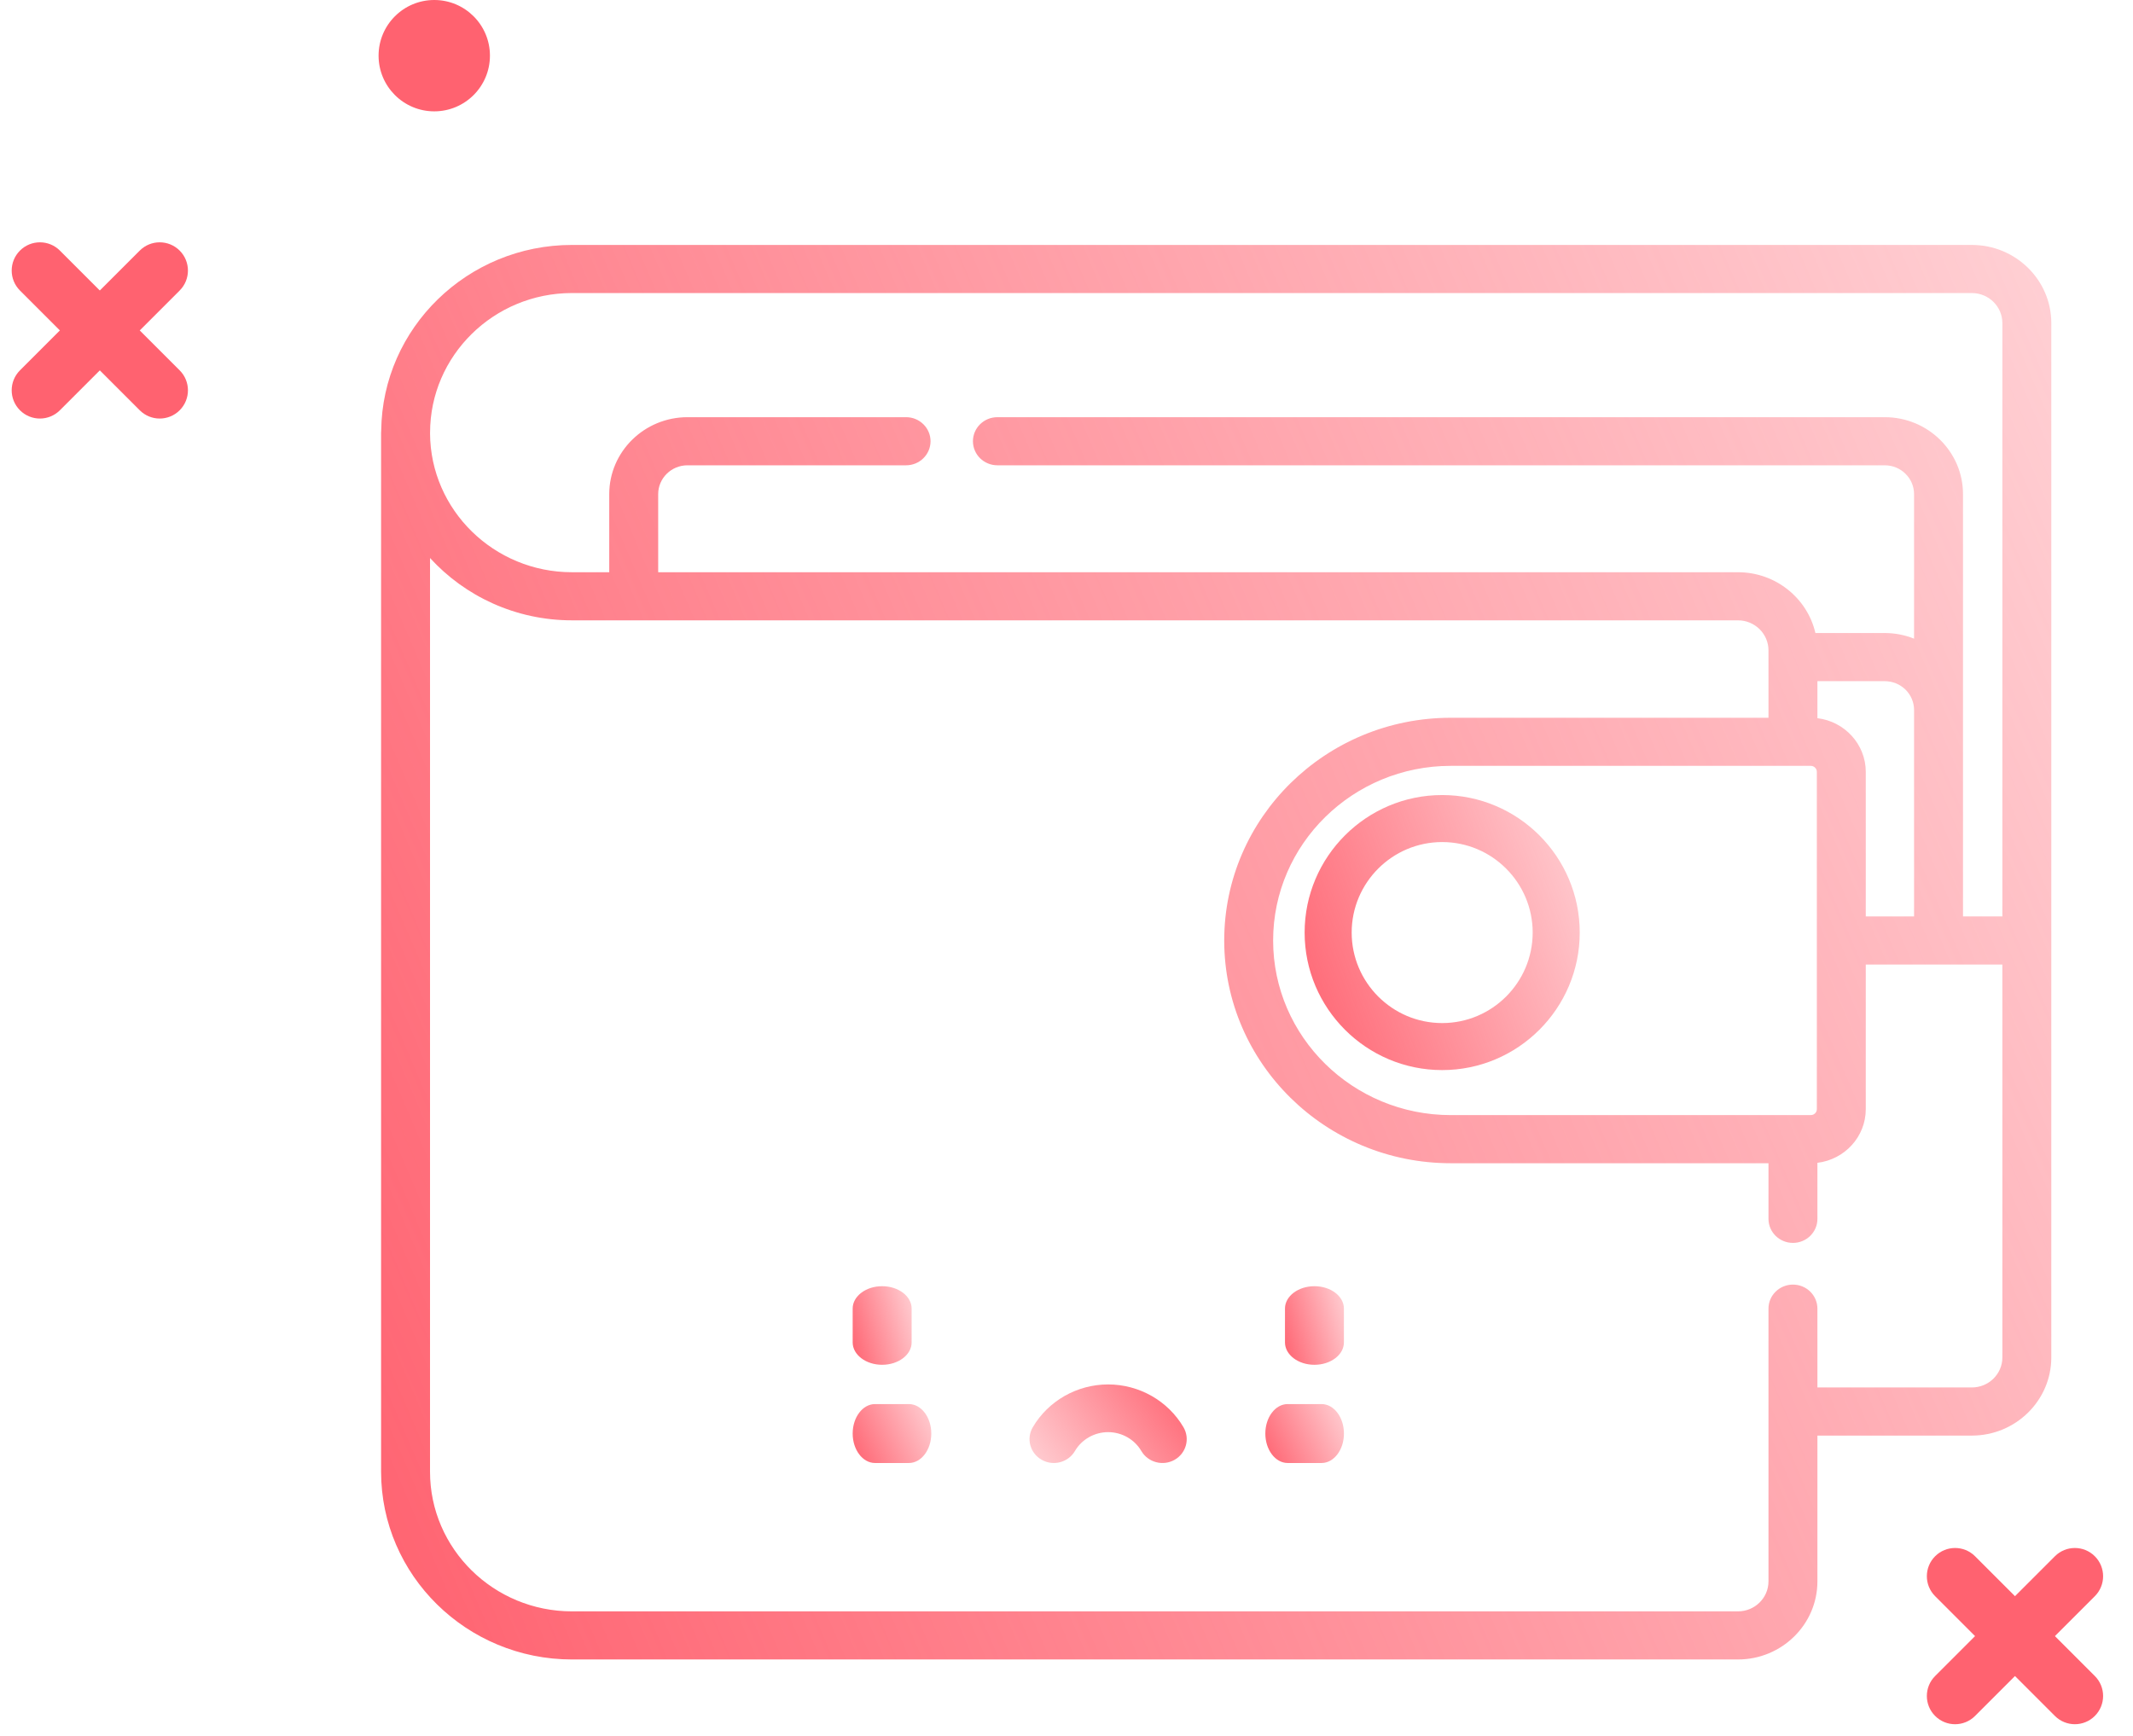
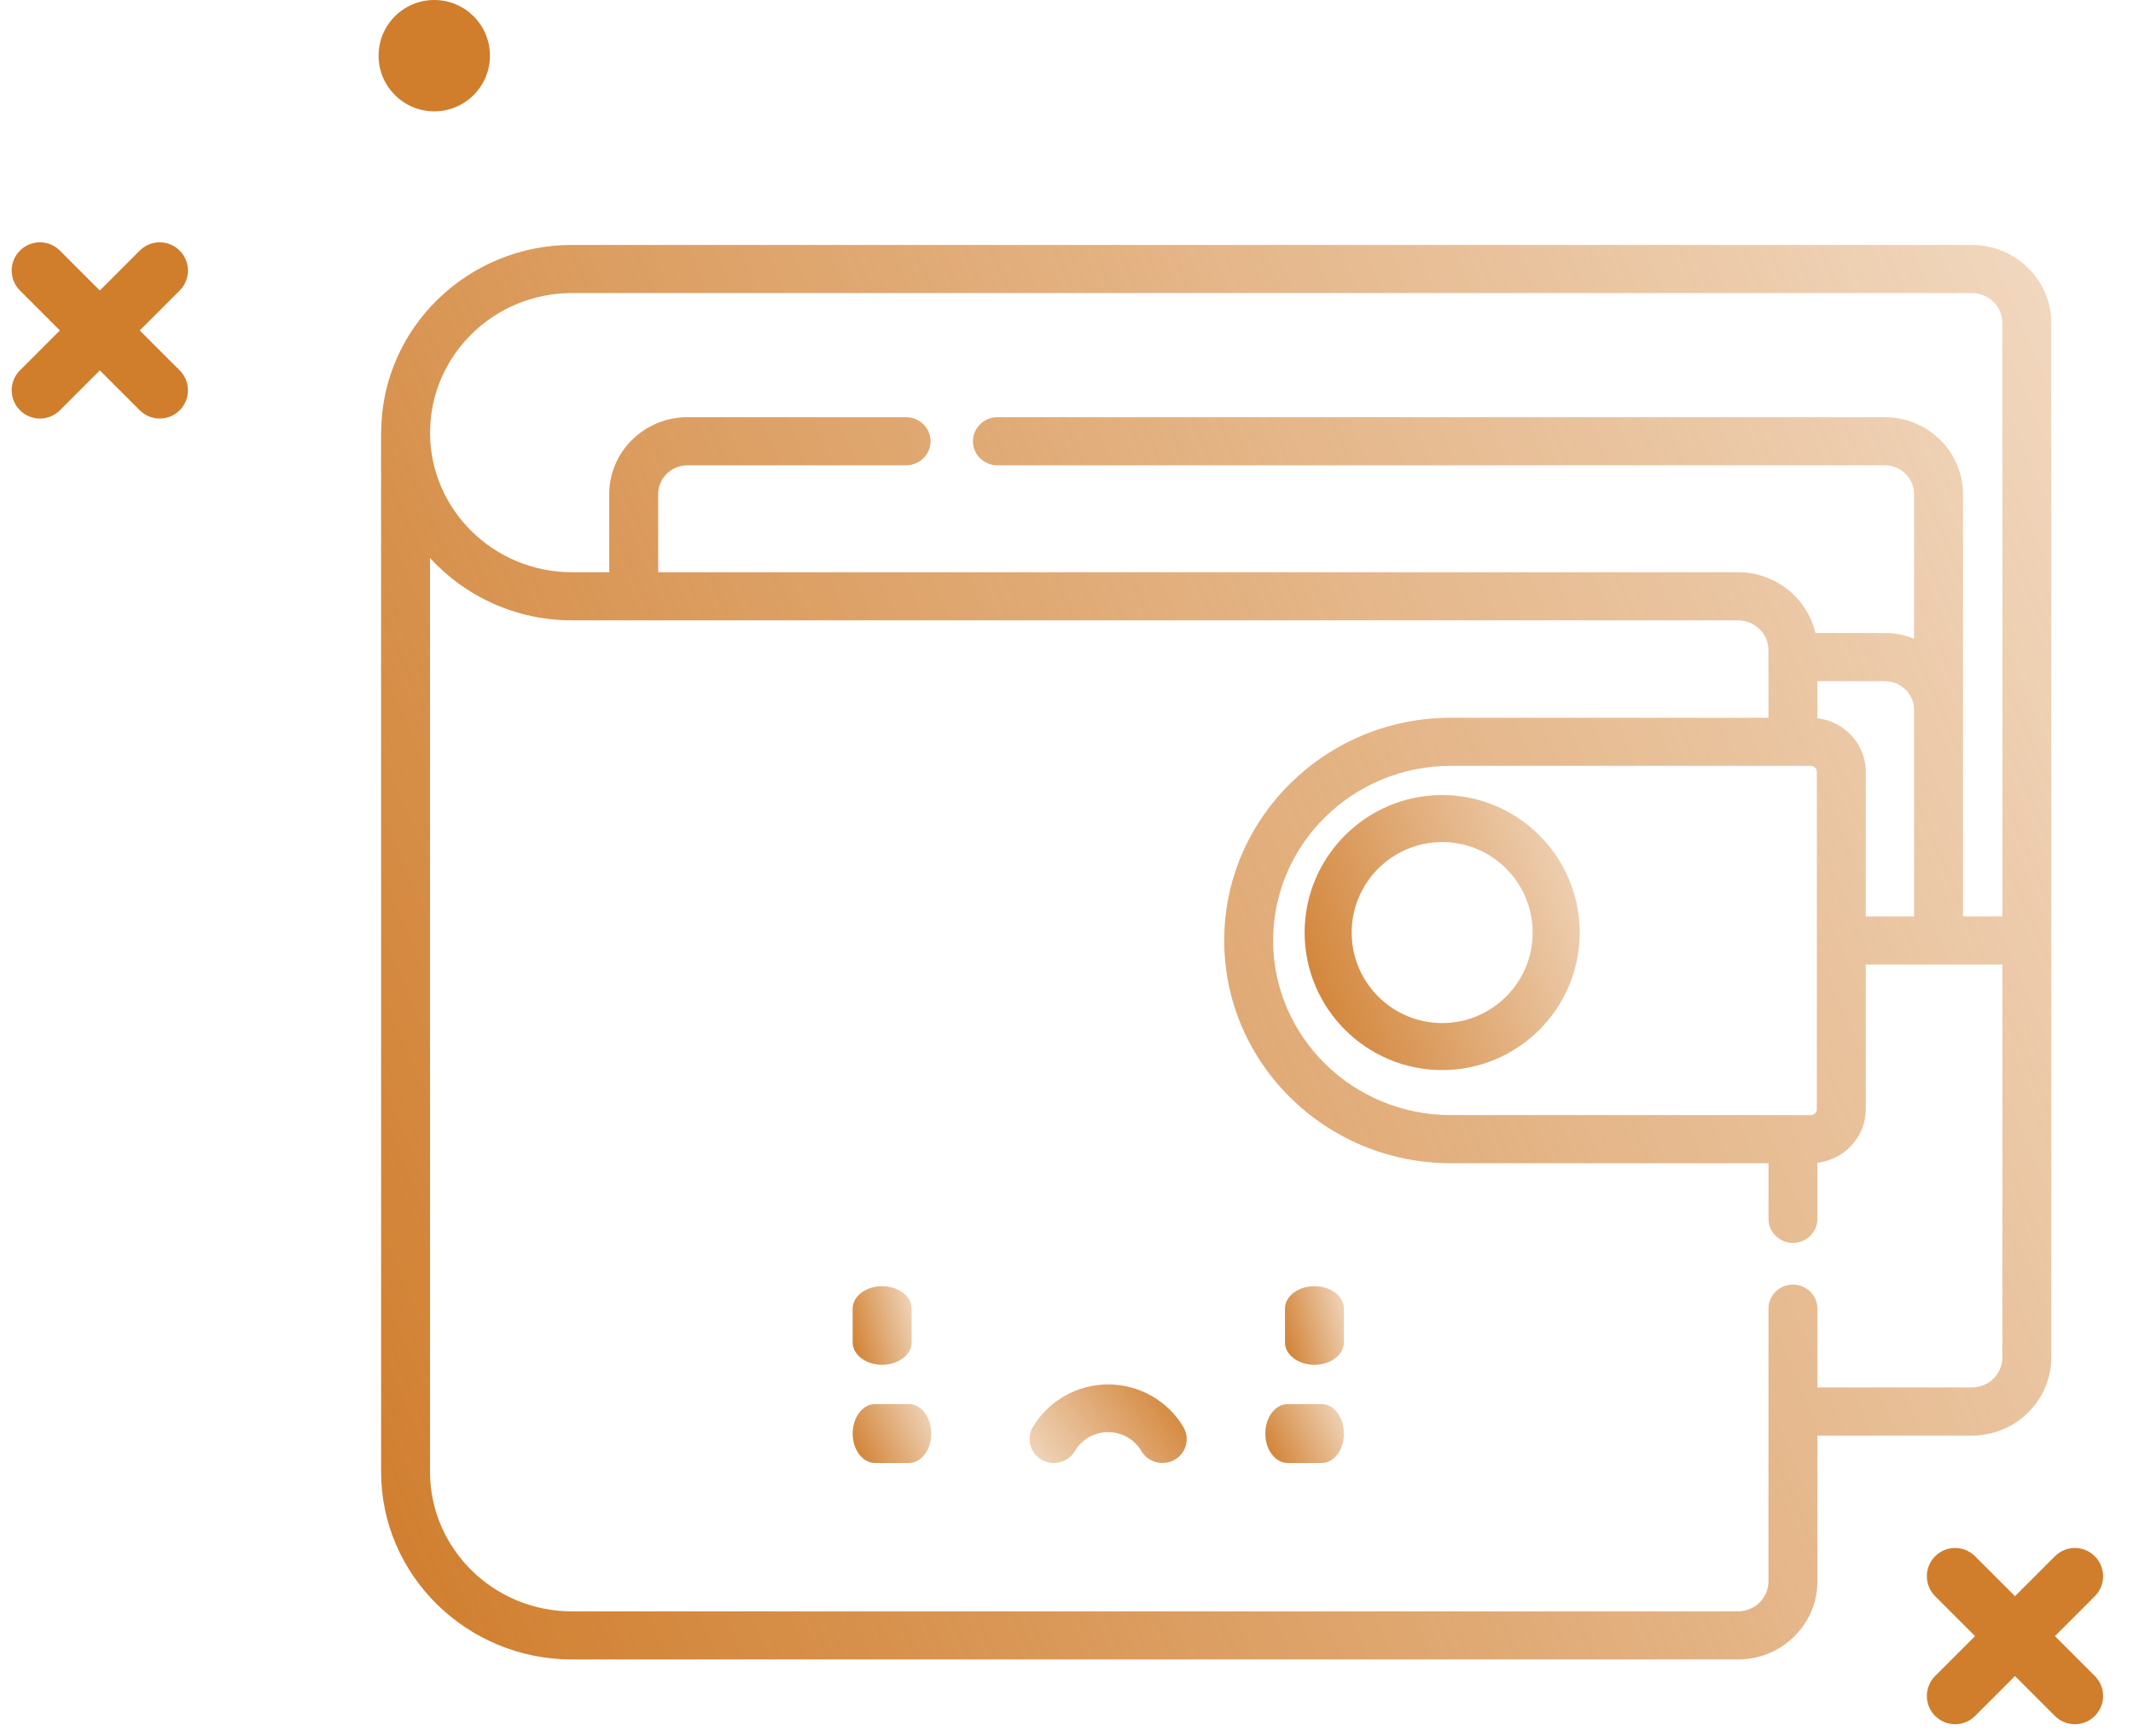
<svg xmlns="http://www.w3.org/2000/svg" width="86" height="70" viewBox="0 0 86 70" fill="none">
  <g id="transaction-failed">
    <g id="wallet">
      <g id="wallet_2">
        <path id="Shape" d="M53.284 58.995H51.918C51.42 58.995 51.017 58.464 51.017 57.807C51.017 57.151 51.42 56.619 51.918 56.619H53.284C53.782 56.619 54.186 57.151 54.186 57.807C54.186 58.464 53.782 58.995 53.284 58.995Z" fill="url(#paint0_linear_84_943)" />
        <path id="Shape_2" d="M36.646 58.995H35.281C34.782 58.995 34.379 58.464 34.379 57.807C34.379 57.151 34.782 56.619 35.281 56.619H36.646C37.144 56.619 37.548 57.151 37.548 57.807C37.548 58.464 37.144 58.995 36.646 58.995Z" fill="url(#paint1_linear_84_943)" />
        <path id="Shape_3" d="M42.001 58.867C42.47 59.132 43.069 58.973 43.339 58.513C43.614 58.042 44.127 57.751 44.678 57.751C45.229 57.751 45.742 58.042 46.018 58.513C46.288 58.973 46.887 59.132 47.356 58.868C47.825 58.603 47.986 58.015 47.717 57.554C47.093 56.489 45.929 55.827 44.678 55.827C43.428 55.827 42.264 56.489 41.64 57.554C41.37 58.014 41.532 58.602 42.001 58.867Z" fill="url(#paint2_linear_84_943)" />
        <path id="Shape_4" d="M52.997 51.866C52.341 51.866 51.809 52.27 51.809 52.767V54.133C51.809 54.631 52.341 55.035 52.997 55.035C53.654 55.035 54.185 54.631 54.185 54.133V52.767C54.185 52.27 53.654 51.866 52.997 51.866Z" fill="url(#paint3_linear_84_943)" />
        <path id="Shape_5" d="M35.567 51.866C34.911 51.866 34.379 52.27 34.379 52.767V54.133C34.379 54.631 34.911 55.035 35.567 55.035C36.224 55.035 36.756 54.631 36.756 54.133V52.767C36.756 52.27 36.224 51.866 35.567 51.866Z" fill="url(#paint4_linear_84_943)" />
        <path id="Shape_6" fill-rule="evenodd" clip-rule="evenodd" d="M82.706 13.027C82.706 11.29 81.269 9.877 79.502 9.877H23.061C18.849 9.877 15.419 13.225 15.37 17.358C15.367 17.387 15.365 17.416 15.365 17.446V59.349C15.365 63.523 18.818 66.918 23.061 66.918H70.073C71.839 66.918 73.276 65.505 73.276 63.768V57.89H79.503C81.269 57.89 82.706 56.476 82.706 54.739V13.027H82.706ZM17.34 17.446C17.341 14.342 19.907 11.817 23.061 11.817H79.502C80.181 11.817 80.733 12.36 80.733 13.027V36.955H79.146V19.925C79.146 18.214 77.731 16.823 75.992 16.823H40.215C39.669 16.823 39.228 17.257 39.228 17.793C39.228 18.329 39.669 18.763 40.215 18.763H75.991C76.643 18.763 77.173 19.285 77.173 19.925V25.754C76.808 25.608 76.409 25.527 75.991 25.527H73.195C72.872 24.125 71.595 23.075 70.073 23.075H26.537V19.925C26.537 19.285 27.067 18.763 27.718 18.763H36.532C37.076 18.763 37.518 18.329 37.518 17.793C37.518 17.257 37.076 16.823 36.532 16.823H27.719C25.979 16.823 24.564 18.214 24.564 19.925V23.075H23.061C19.916 23.075 17.355 20.566 17.339 17.476C17.339 17.471 17.339 17.466 17.34 17.461L17.34 17.461C17.34 17.456 17.34 17.451 17.34 17.446ZM73.276 27.468V28.961C74.372 29.092 75.226 30.012 75.226 31.125V36.955H77.173V28.63C77.173 27.989 76.643 27.468 75.991 27.468H73.276ZM73.253 31.124V44.726C73.253 44.858 73.144 44.966 73.008 44.966H58.491C54.544 44.966 51.331 41.807 51.331 37.925C51.331 34.042 54.544 30.883 58.491 30.883H73.008C73.144 30.884 73.253 30.991 73.253 31.124ZM73.276 55.949H79.503C80.181 55.949 80.733 55.407 80.733 54.74V38.896H75.226V44.726C75.226 45.84 74.373 46.759 73.276 46.89V49.15C73.276 49.686 72.834 50.12 72.29 50.12C71.744 50.12 71.303 49.686 71.303 49.15V46.907H58.491C53.455 46.907 49.359 42.878 49.359 37.925C49.359 32.973 53.456 28.944 58.491 28.944H71.303V26.225C71.303 25.558 70.751 25.015 70.073 25.015H23.061C20.792 25.015 18.748 24.044 17.338 22.502V59.349C17.338 62.453 19.905 64.978 23.061 64.978H70.073C70.751 64.978 71.303 64.436 71.303 63.768V52.771C71.303 52.235 71.744 51.801 72.29 51.801C72.834 51.801 73.276 52.235 73.276 52.771V55.949Z" fill="url(#paint5_linear_84_943)" />
        <path id="Shape_7" fill-rule="evenodd" clip-rule="evenodd" d="M52.601 37.605C52.601 34.548 55.089 32.06 58.147 32.06C61.205 32.06 63.693 34.548 63.693 37.605C63.693 40.663 61.205 43.151 58.147 43.151C55.089 43.151 52.601 40.663 52.601 37.605ZM54.498 37.605C54.498 39.617 56.134 41.255 58.147 41.255C60.159 41.255 61.796 39.617 61.796 37.605C61.796 35.594 60.159 33.956 58.147 33.956C56.134 33.956 54.498 35.594 54.498 37.605Z" fill="url(#paint6_linear_84_943)" />
      </g>
    </g>
    <g id="Group-3">
      <g id="Group-2">
-         <circle id="Oval" cx="17.508" cy="2.245" r="2.245" transform="rotate(-90 17.5084 2.24457)" fill="#FF6270" />
+         <circle id="Oval" cx="17.508" cy="2.245" r="2.245" transform="rotate(-90 17.5084 2.24457)" fill="#d07d2c" />
        <g id="Group 2170">
-           <rect id="Rectangle-8" y="15.739" width="9.106" height="2.277" rx="1.138" transform="rotate(-45 0 15.7393)" fill="#FF6270" />
-           <rect id="Rectangle-8_2" x="1.61" y="9.3" width="9.106" height="2.277" rx="1.138" transform="rotate(45 1.60986 9.30029)" fill="#FF6270" />
+           <rect id="Rectangle-8" y="15.739" width="9.106" height="2.277" rx="1.138" transform="rotate(-45 0 15.7393)" fill="#d07d2c" />
+           <rect id="Rectangle-8_2" x="1.61" y="9.3" width="9.106" height="2.277" rx="1.138" transform="rotate(45 1.60986 9.30029)" fill="#d07d2c" />
        </g>
        <g id="Group 2171">
-           <rect id="Rectangle-8_3" x="77.217" y="68.39" width="9.106" height="2.277" rx="1.138" transform="rotate(-45 77.2173 68.3901)" fill="#FF6270" />
-           <rect id="Rectangle-8_4" x="78.827" y="61.951" width="9.106" height="2.277" rx="1.138" transform="rotate(45 78.8271 61.9512)" fill="#FF6270" />
+           <rect id="Rectangle-8_3" x="77.217" y="68.39" width="9.106" height="2.277" rx="1.138" transform="rotate(-45 77.2173 68.3901)" fill="#d07d2c" />
+           <rect id="Rectangle-8_4" x="78.827" y="61.951" width="9.106" height="2.277" rx="1.138" transform="rotate(45 78.8271 61.9512)" fill="#d07d2c" />
        </g>
      </g>
    </g>
  </g>
  <defs>
    <linearGradient id="paint0_linear_84_943" x1="51.017" y1="58.995" x2="54.517" y2="57.305" gradientUnits="userSpaceOnUse">
-       <stop stop-color="#FF6270" />
-       <stop offset="1" stop-color="#FF6270" stop-opacity="0.3" />
+       <stop stop-color="#d07d2c" />
+       <stop offset="1" stop-color="#d07d2c" stop-opacity="0.3" />
    </linearGradient>
    <linearGradient id="paint1_linear_84_943" x1="34.379" y1="58.995" x2="37.879" y2="57.305" gradientUnits="userSpaceOnUse">
-       <stop stop-color="#FF6270" />
-       <stop offset="1" stop-color="#FF6270" stop-opacity="0.3" />
+       <stop stop-color="#d07d2c" />
+       <stop offset="1" stop-color="#d07d2c" stop-opacity="0.3" />
    </linearGradient>
    <linearGradient id="paint2_linear_84_943" x1="47.847" y1="55.827" x2="42.185" y2="59.929" gradientUnits="userSpaceOnUse">
-       <stop stop-color="#FF6270" />
-       <stop offset="1" stop-color="#FF6270" stop-opacity="0.3" />
+       <stop stop-color="#d07d2c" />
+       <stop offset="1" stop-color="#d07d2c" stop-opacity="0.3" />
    </linearGradient>
    <linearGradient id="paint3_linear_84_943" x1="51.809" y1="55.035" x2="54.824" y2="54.215" gradientUnits="userSpaceOnUse">
-       <stop stop-color="#FF6270" />
-       <stop offset="1" stop-color="#FF6270" stop-opacity="0.3" />
+       <stop stop-color="#d07d2c" />
+       <stop offset="1" stop-color="#d07d2c" stop-opacity="0.3" />
    </linearGradient>
    <linearGradient id="paint4_linear_84_943" x1="34.379" y1="55.035" x2="37.394" y2="54.215" gradientUnits="userSpaceOnUse">
-       <stop stop-color="#FF6270" />
-       <stop offset="1" stop-color="#FF6270" stop-opacity="0.3" />
+       <stop stop-color="#d07d2c" />
+       <stop offset="1" stop-color="#d07d2c" stop-opacity="0.3" />
    </linearGradient>
    <linearGradient id="paint5_linear_84_943" x1="15.365" y1="66.918" x2="92.916" y2="33.751" gradientUnits="userSpaceOnUse">
-       <stop stop-color="#FF6270" />
-       <stop offset="1" stop-color="#FF6270" stop-opacity="0.3" />
+       <stop stop-color="#d07d2c" />
+       <stop offset="1" stop-color="#d07d2c" stop-opacity="0.3" />
    </linearGradient>
    <linearGradient id="paint6_linear_84_943" x1="52.601" y1="43.151" x2="65.958" y2="38.312" gradientUnits="userSpaceOnUse">
-       <stop stop-color="#FF6270" />
-       <stop offset="1" stop-color="#FF6270" stop-opacity="0.3" />
+       <stop stop-color="#d07d2c" />
+       <stop offset="1" stop-color="#d07d2c" stop-opacity="0.3" />
    </linearGradient>
  </defs>
</svg>
